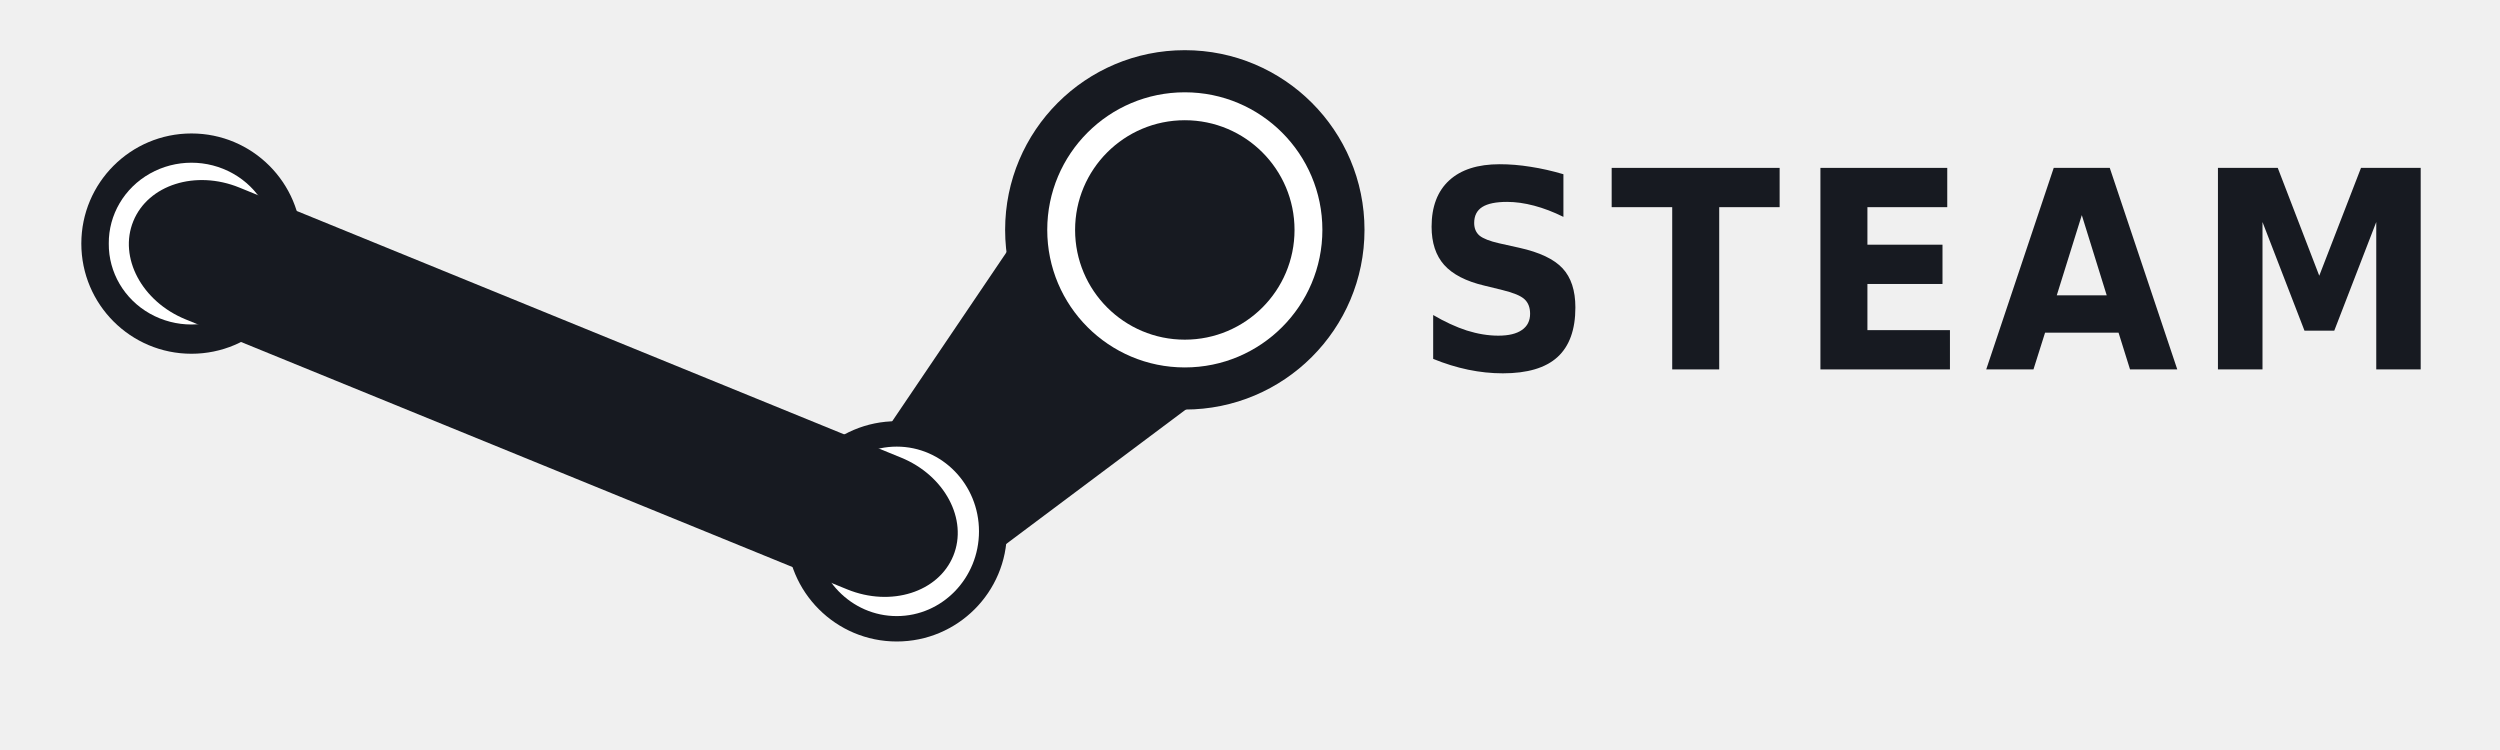
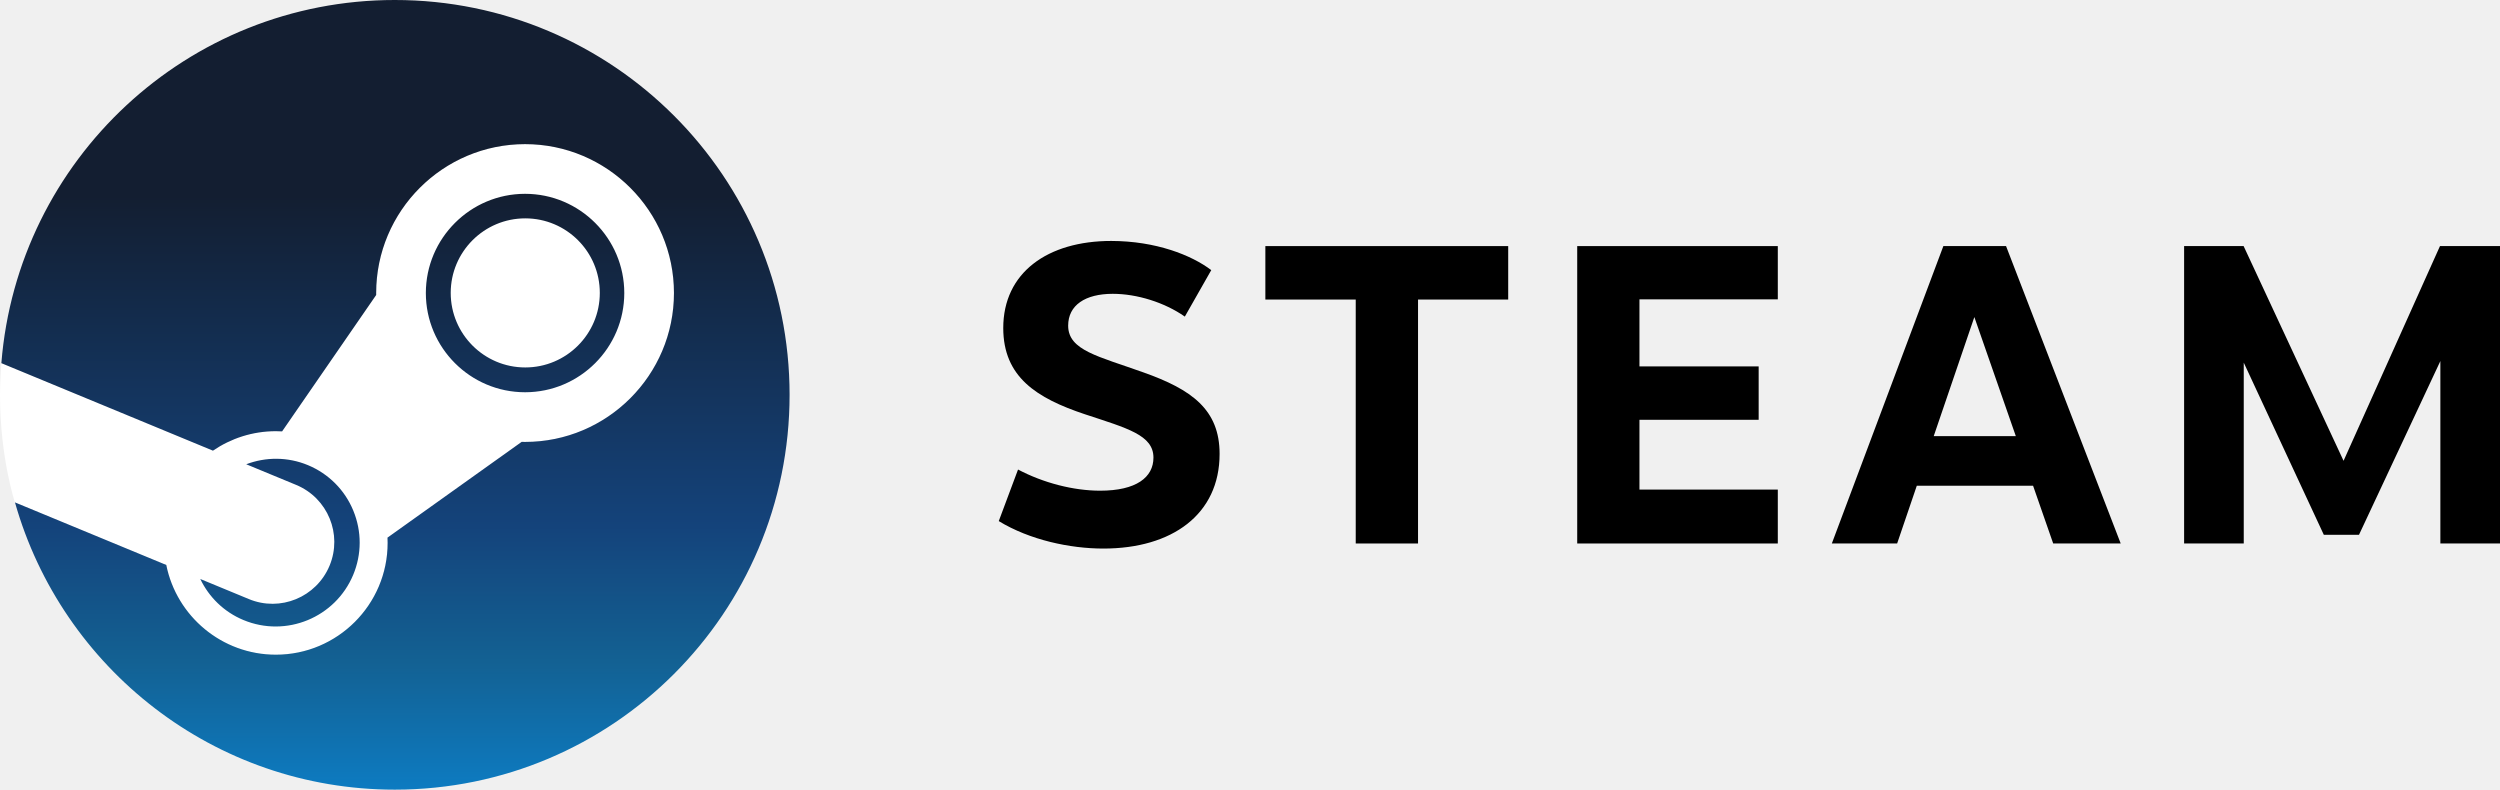
- <svg xmlns="http://www.w3.org/2000/svg" version="1.1" width="400" height="120" id="svg2">
-   <defs id="defs4" />
-   <g id="g4215">
-     <g id="g4199">
-       <path d="M 163.3,37.019 140.292,71.042 159.139,88.42 199.036,58.559 163.3,37.019 Z" id="path8078" style="fill:#171a21;fill-opacity:1;fill-rule:evenodd;stroke:none" />
-       <g id="g4186">
-         <circle r="28.75" cy="36.779" cx="189.57" id="path4144" style="opacity:1;fill:#171a21;fill-opacity:1;stroke:none;stroke-width:0.2;stroke-miterlimit:4;stroke-dasharray:none;stroke-opacity:1" />
-         <path style="opacity:1;fill:#ffffff;fill-opacity:1;fill-rule:evenodd;stroke:none;stroke-width:7.533;stroke-linecap:round;stroke-linejoin:bevel;stroke-miterlimit:4;stroke-dasharray:none;stroke-dashoffset:0;stroke-opacity:1" id="path7107" d="m 211.581,36.779 a 22.011,22.011 0 1 1 -44.022,0 22.011,22.011 0 1 1 44.022,0 z" />
-         <path style="fill:#171a21;fill-opacity:1;fill-rule:evenodd;stroke:none" id="path10018" d="m 207.125,36.791 a 17.555,17.555 0 0 1 -35.11,0 17.555,17.555 0 1 1 35.11,0 z" />
+ <svg xmlns="http://www.w3.org/2000/svg" version="1.1" id="Layer_1" x="0px" y="0px" viewBox="0 0 3840 1212.8" style="enable-background:new 0 0 3840 1212.8;" xml:space="preserve">
+   <style type="text/css">
+ 	.st0{fill:#FFFFFF;}
+ 	.st1{fill:url(#SVGID_1_);}
+ 	.st2{fill:url(#SVGID_2_);}
+ 	.st3{fill:url(#SVGID_3_);}
+ 	.st4{fill:url(#SVGID_4_);}
+ 	.st5{fill:url(#SVGID_5_);}
+ 	.st6{fill:url(#SVGID_6_);}
+ 	.st7{fill:url(#SVGID_7_);}
+ 	.st8{fill:url(#SVGID_8_);}
+ </style>
+   <g>
+     <path class="st0" d="M23,771.7l232.4,96.1c15.7,78.5,85.2,137.8,168.3,137.8c94.7,0,171.7-77,171.7-171.7c0-2.7-0.1-5.4-0.2-8.1   l206.1-147.1c1.7,0,3.5,0.1,5.2,0.1c126.1,0,228.7-102.6,228.7-228.7c0-126.1-102.6-228.7-228.7-228.7   c-126.1,0-228.7,102.6-228.7,228.7c0,1,0,2,0,3L433.3,662.6c-3.2-0.2-6.4-0.3-9.6-0.3c-35.8,0-69.1,11-96.6,29.9L2.1,557.8   c0-0.1-2.1,27.8-2.1,48.6C0,704.2,23.4,773.2,23,771.7z" />
+     <g>
+       <g>
+         <linearGradient id="SVGID_1_" gradientUnits="userSpaceOnUse" x1="607.46" y1="-1.028551e-04" x2="607.46" y2="1212.838">
+           <stop offset="0.248" style="stop-color:#131E31" />
+           <stop offset="0.667" style="stop-color:#14437B" />
+           <stop offset="0.838" style="stop-color:#136193" />
+           <stop offset="1" style="stop-color:#0D7BC1" />
+         </linearGradient>
+         <path class="st1" d="M606.4,0C287.9,0,26.9,245.6,2.1,557.8l325,134.4c27.5-18.8,60.8-29.9,96.6-29.9c3.2,0,6.4,0.1,9.6,0.3     l144.5-209.5c0-1,0-2,0-3c0-126.1,102.6-228.7,228.7-228.7c126.1,0,228.7,102.6,228.7,228.7S932.6,678.8,806.5,678.8     c-1.7,0-3.5,0-5.2-0.1L595.2,825.8c0.1,2.7,0.2,5.4,0.2,8.1c0,94.7-77,171.7-171.7,171.7c-83.1,0-152.6-59.3-168.3-137.8     L23,771.7c72,254.5,305.8,441.2,583.4,441.2c334.9,0,606.4-271.5,606.4-606.4C1212.8,271.5,941.3,0,606.4,0z M382.1,920.1     l-74.5-30.8c13.2,27.5,36,50.5,66.4,63.1c65.6,27.3,141.1-3.8,168.5-69.4c13.2-31.7,13.3-66.7,0.2-98.6     c-13.1-31.8-37.8-56.6-69.6-69.9c-31.5-13.1-65.3-12.6-94.9-1.4l76.9,31.8c48.4,20.2,71.2,75.7,51.1,124     C486,917.4,430.4,940.3,382.1,920.1z M958.9,450.1c0-84-68.4-152.4-152.4-152.4c-84,0-152.4,68.4-152.4,152.4     c0,84,68.4,152.4,152.4,152.4C890.5,602.5,958.9,534.1,958.9,450.1z M692.3,449.9c0-63.2,51.3-114.5,114.5-114.5     s114.5,51.2,114.5,114.5c0,63.2-51.3,114.5-114.5,114.5S692.3,513.1,692.3,449.9z" />
      </g>
    </g>
-     <g id="g4206">
-       <g id="g4191">
-         <path style="fill:#171a21;fill-opacity:1;fill-rule:evenodd;stroke:none;stroke-width:5.538;stroke-linecap:round;stroke-linejoin:bevel;stroke-miterlimit:4;stroke-dasharray:none;stroke-dashoffset:0;stroke-opacity:1" id="path5167" d="m 161.105,85.016 a 17.623,17.623 0 1 1 -35.247,0 17.623,17.623 0 1 1 35.247,0 z" />
-         <path style="fill:#ffffff;fill-opacity:1;fill-rule:evenodd;stroke:none;stroke-width:5.538;stroke-linecap:round;stroke-linejoin:bevel;stroke-miterlimit:4;stroke-dasharray:none;stroke-dashoffset:0;stroke-opacity:1" id="path5167-9" d="m 156.639,85.016 a 13.157,13.557 0 0 1 -26.315,0 13.157,13.557 0 1 1 26.315,0 z" />
-       </g>
-       <g id="g4195">
-         <path style="color:#000000;clip-rule:nonzero;display:inline;overflow:visible;visibility:visible;opacity:1;isolation:auto;mix-blend-mode:normal;color-interpolation:sRGB;color-interpolation-filters:linearRGB;solid-color:#000000;solid-opacity:1;fill:#171a21;fill-opacity:1;fill-rule:evenodd;stroke:none;stroke-width:5.538;stroke-linecap:round;stroke-linejoin:bevel;stroke-miterlimit:4;stroke-dasharray:none;stroke-dashoffset:0;stroke-opacity:1;color-rendering:auto;image-rendering:auto;shape-rendering:auto;text-rendering:auto;enable-background:accumulate" id="path2252" d="m 48.259,38.977 a 17.623,17.623 0 1 1 -35.247,0 17.623,17.623 0 1 1 35.247,0 z" />
-         <path d="m 43.866,38.977 a 13.231,12.831 0 1 1 -26.461,0 13.231,12.831 0 1 1 26.461,0 z" id="path4188" style="color:#000000;clip-rule:nonzero;display:inline;overflow:visible;visibility:visible;opacity:1;isolation:auto;mix-blend-mode:normal;color-interpolation:sRGB;color-interpolation-filters:linearRGB;solid-color:#000000;solid-opacity:1;fill:#ffffff;fill-opacity:1;fill-rule:evenodd;stroke:none;stroke-width:5.538;stroke-linecap:round;stroke-linejoin:bevel;stroke-miterlimit:4;stroke-dasharray:none;stroke-dashoffset:0;stroke-opacity:1;color-rendering:auto;image-rendering:auto;shape-rendering:auto;text-rendering:auto;enable-background:accumulate" />
-       </g>
-       <rect width="141.701" height="22.776" rx="13.681" x="33.12" y="13.314" transform="matrix(0.9258671,0.3778492,-0.3778492,0.9258671,0,0)" id="rect4196" style="fill:#171a21;fill-opacity:1;fill-rule:evenodd;stroke:none" />
-     </g>
-   </g>
-   <g transform="scale(0.9509699,1.051558)" style="font-style:normal;font-variant:normal;font-weight:bold;font-stretch:normal;font-size:42.062px;line-height:125%;font-family:'Bitstream Vera Sans';-inkscape-font-specification:'Bitstream Vera Sans Bold';letter-spacing:2.797px;word-spacing:0px;fill:#171a21;fill-opacity:1;stroke:none;stroke-width:1px;stroke-linecap:butt;stroke-linejoin:miter;stroke-opacity:1" id="text4156">
-     <path d="m 263.044,26.509 0,6.49 q -2.526,-1.13 -4.929,-1.705 -2.403,-0.575 -4.539,-0.575 -2.834,0 -4.19,0.78 -1.356,0.78 -1.356,2.424 0,1.232 0.904,1.931 0.924,0.678 3.327,1.171 l 3.368,0.678 q 5.114,1.027 7.271,3.122 2.157,2.095 2.157,5.956 0,5.073 -3.019,7.558 -2.999,2.465 -9.181,2.465 -2.916,0 -5.853,-0.555 -2.937,-0.555 -5.874,-1.643 l 0,-6.675 q 2.937,1.561 5.669,2.362 2.752,0.78 5.299,0.78 2.588,0 3.964,-0.863 1.376,-0.863 1.376,-2.465 0,-1.438 -0.945,-2.218 -0.924,-0.78 -3.717,-1.397 l -3.06,-0.678 q -4.601,-0.986 -6.737,-3.142 -2.115,-2.157 -2.115,-5.812 0,-4.58 2.958,-7.045 2.958,-2.465 8.503,-2.465 2.526,0 5.196,0.39 2.67,0.37 5.525,1.13 z" style="fill:#171a21;fill-opacity:1" id="path4150" />
-     <path d="m 271.161,25.544 28.261,0 0,5.977 -10.166,0 0,24.687 -7.907,0 0,-24.687 -10.187,0 0,-5.977 z" style="fill:#171a21;fill-opacity:1" id="path4152" />
-     <path d="m 306.285,25.544 21.339,0 0,5.977 -13.432,0 0,5.71 12.631,0 0,5.977 -12.631,0 0,7.024 13.884,0 0,5.977 -21.791,0 0,-30.664 z" style="fill:#171a21;fill-opacity:1" id="path4154" />
-     <path d="m 356.444,50.621 -12.364,0 -1.951,5.586 -7.948,0 11.358,-30.664 9.427,0 11.358,30.664 -7.948,0 -1.931,-5.586 z m -10.392,-5.689 8.4,0 -4.19,-12.2 -4.21,12.2 z" style="fill:#171a21;fill-opacity:1" id="path4156" />
-     <path d="m 373.166,25.544 10.064,0 6.983,16.41 7.024,-16.41 10.043,0 0,30.664 -7.476,0 0,-22.428 -7.065,16.533 -5.011,0 -7.065,-16.533 0,22.428 -7.496,0 0,-30.664 z" style="fill:#171a21;fill-opacity:1" id="path4158" />
+     <path d="M1860.5,414.9l-40.6,71.4c-31.3-21.9-73.7-35-110.7-35c-42.3,0-68.5,17.5-68.5,48.9c0,38.1,46.5,47,115.6,71.8   c74.3,26.3,117,57.2,117,125.2c0,93.1-73.2,145.4-178.5,145.4c-51.3,0-113.2-13.2-160.7-42.2l29.6-79.2   c38.6,20.4,84.9,32.5,126.1,32.5c55.5,0,81.9-20.5,81.9-50.8c0-34.7-40.3-45.1-105.3-66.6c-74.1-24.7-125.4-57.2-125.4-132.5   c0-85,68-133.7,165.9-133.7C1775.2,370.2,1830.1,391.8,1860.5,414.9" />
+     <polygon points="2178.1,460.1 2178.1,834.8 2082.4,834.8 2082.4,460.1 1943.6,460.1 1943.6,378 2316.6,378 2316.6,460.1  " />
+     <polygon points="2518.2,459.8 2518.2,562.8 2701.3,562.8 2701.3,644.8 2518.2,644.8 2518.2,752 2730.7,752 2730.7,834.8    2422.6,834.8 2422.6,378 2730.7,378 2730.7,459.8  " />
+     <path d="M2944.2,746.1l-30.2,88.7h-100.3L2985,378h96.3l176.1,456.8h-103.7l-30.9-88.7L2944.2,746.1L2944.2,746.1z M3032.6,487   l-62.4,182.9h126.1L3032.6,487z" />
+     <polygon points="3748.4,554.6 3623.4,821.5 3569.4,821.5 3446.4,557 3446.4,834.8 3354.8,834.8 3354.8,378 3446.2,378    3599.7,707.8 3747.8,378 3840,378 3840,834.8 3748.4,834.8  " />
  </g>
</svg>
